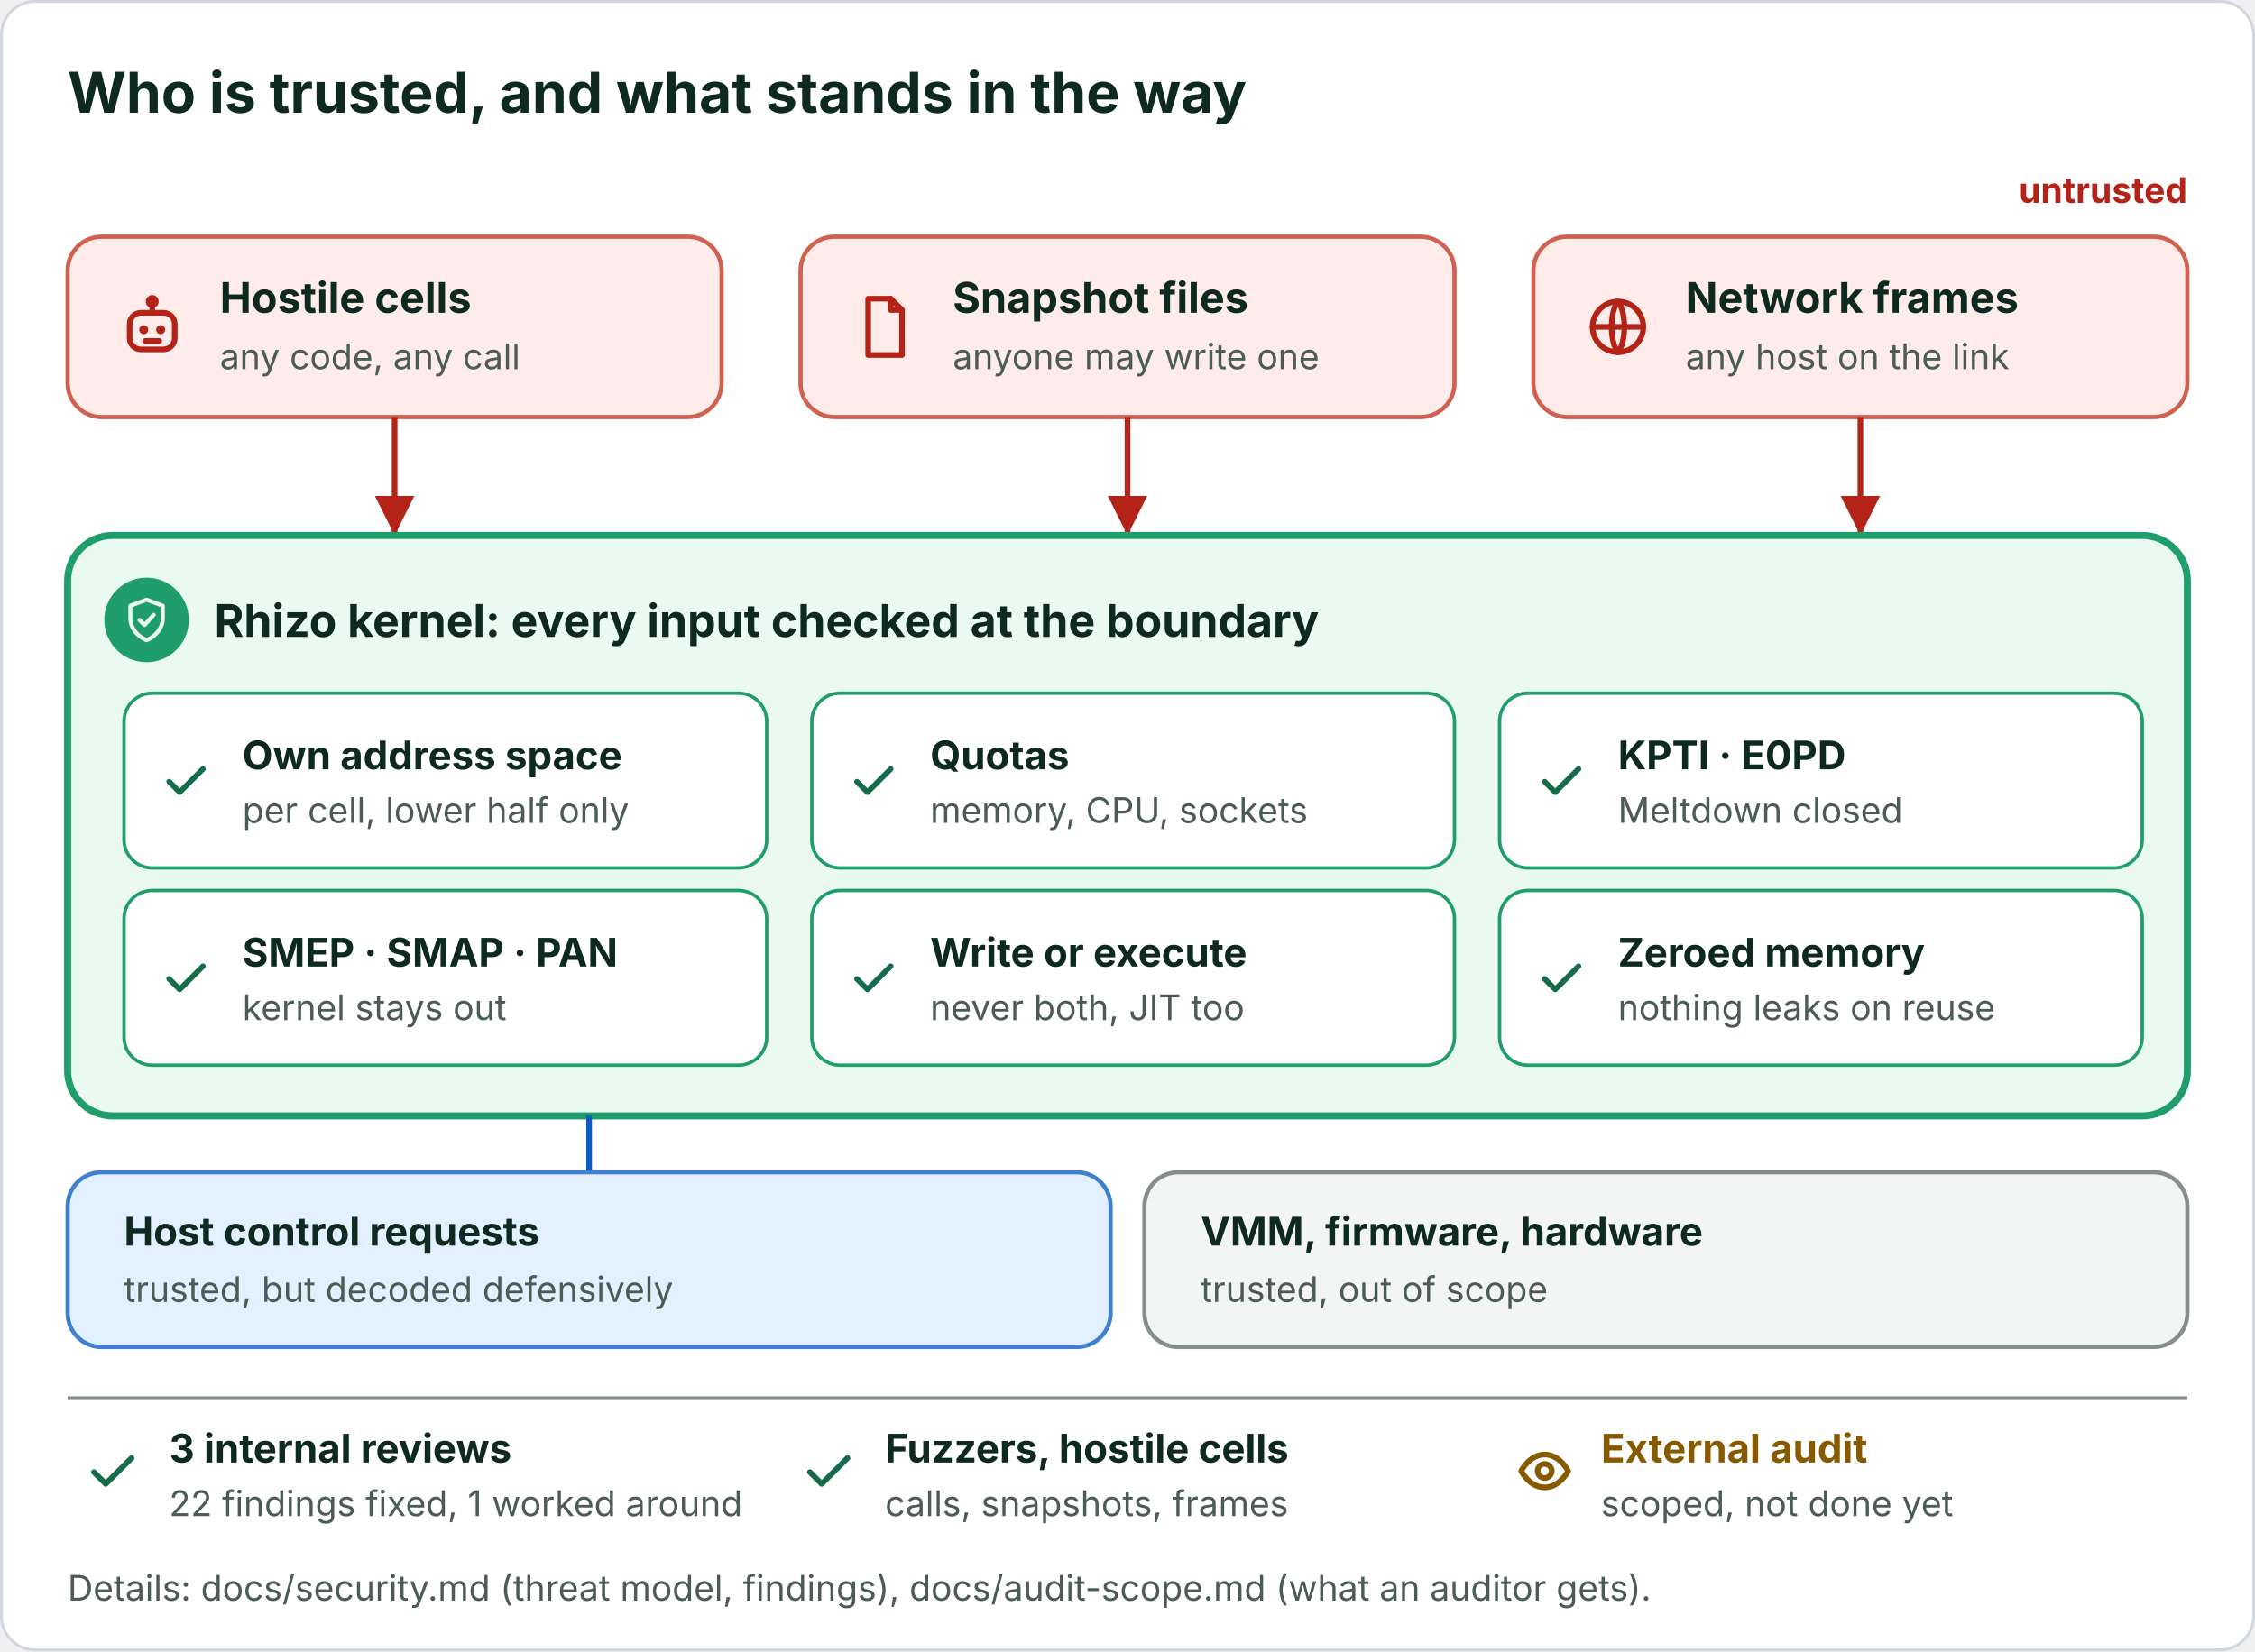
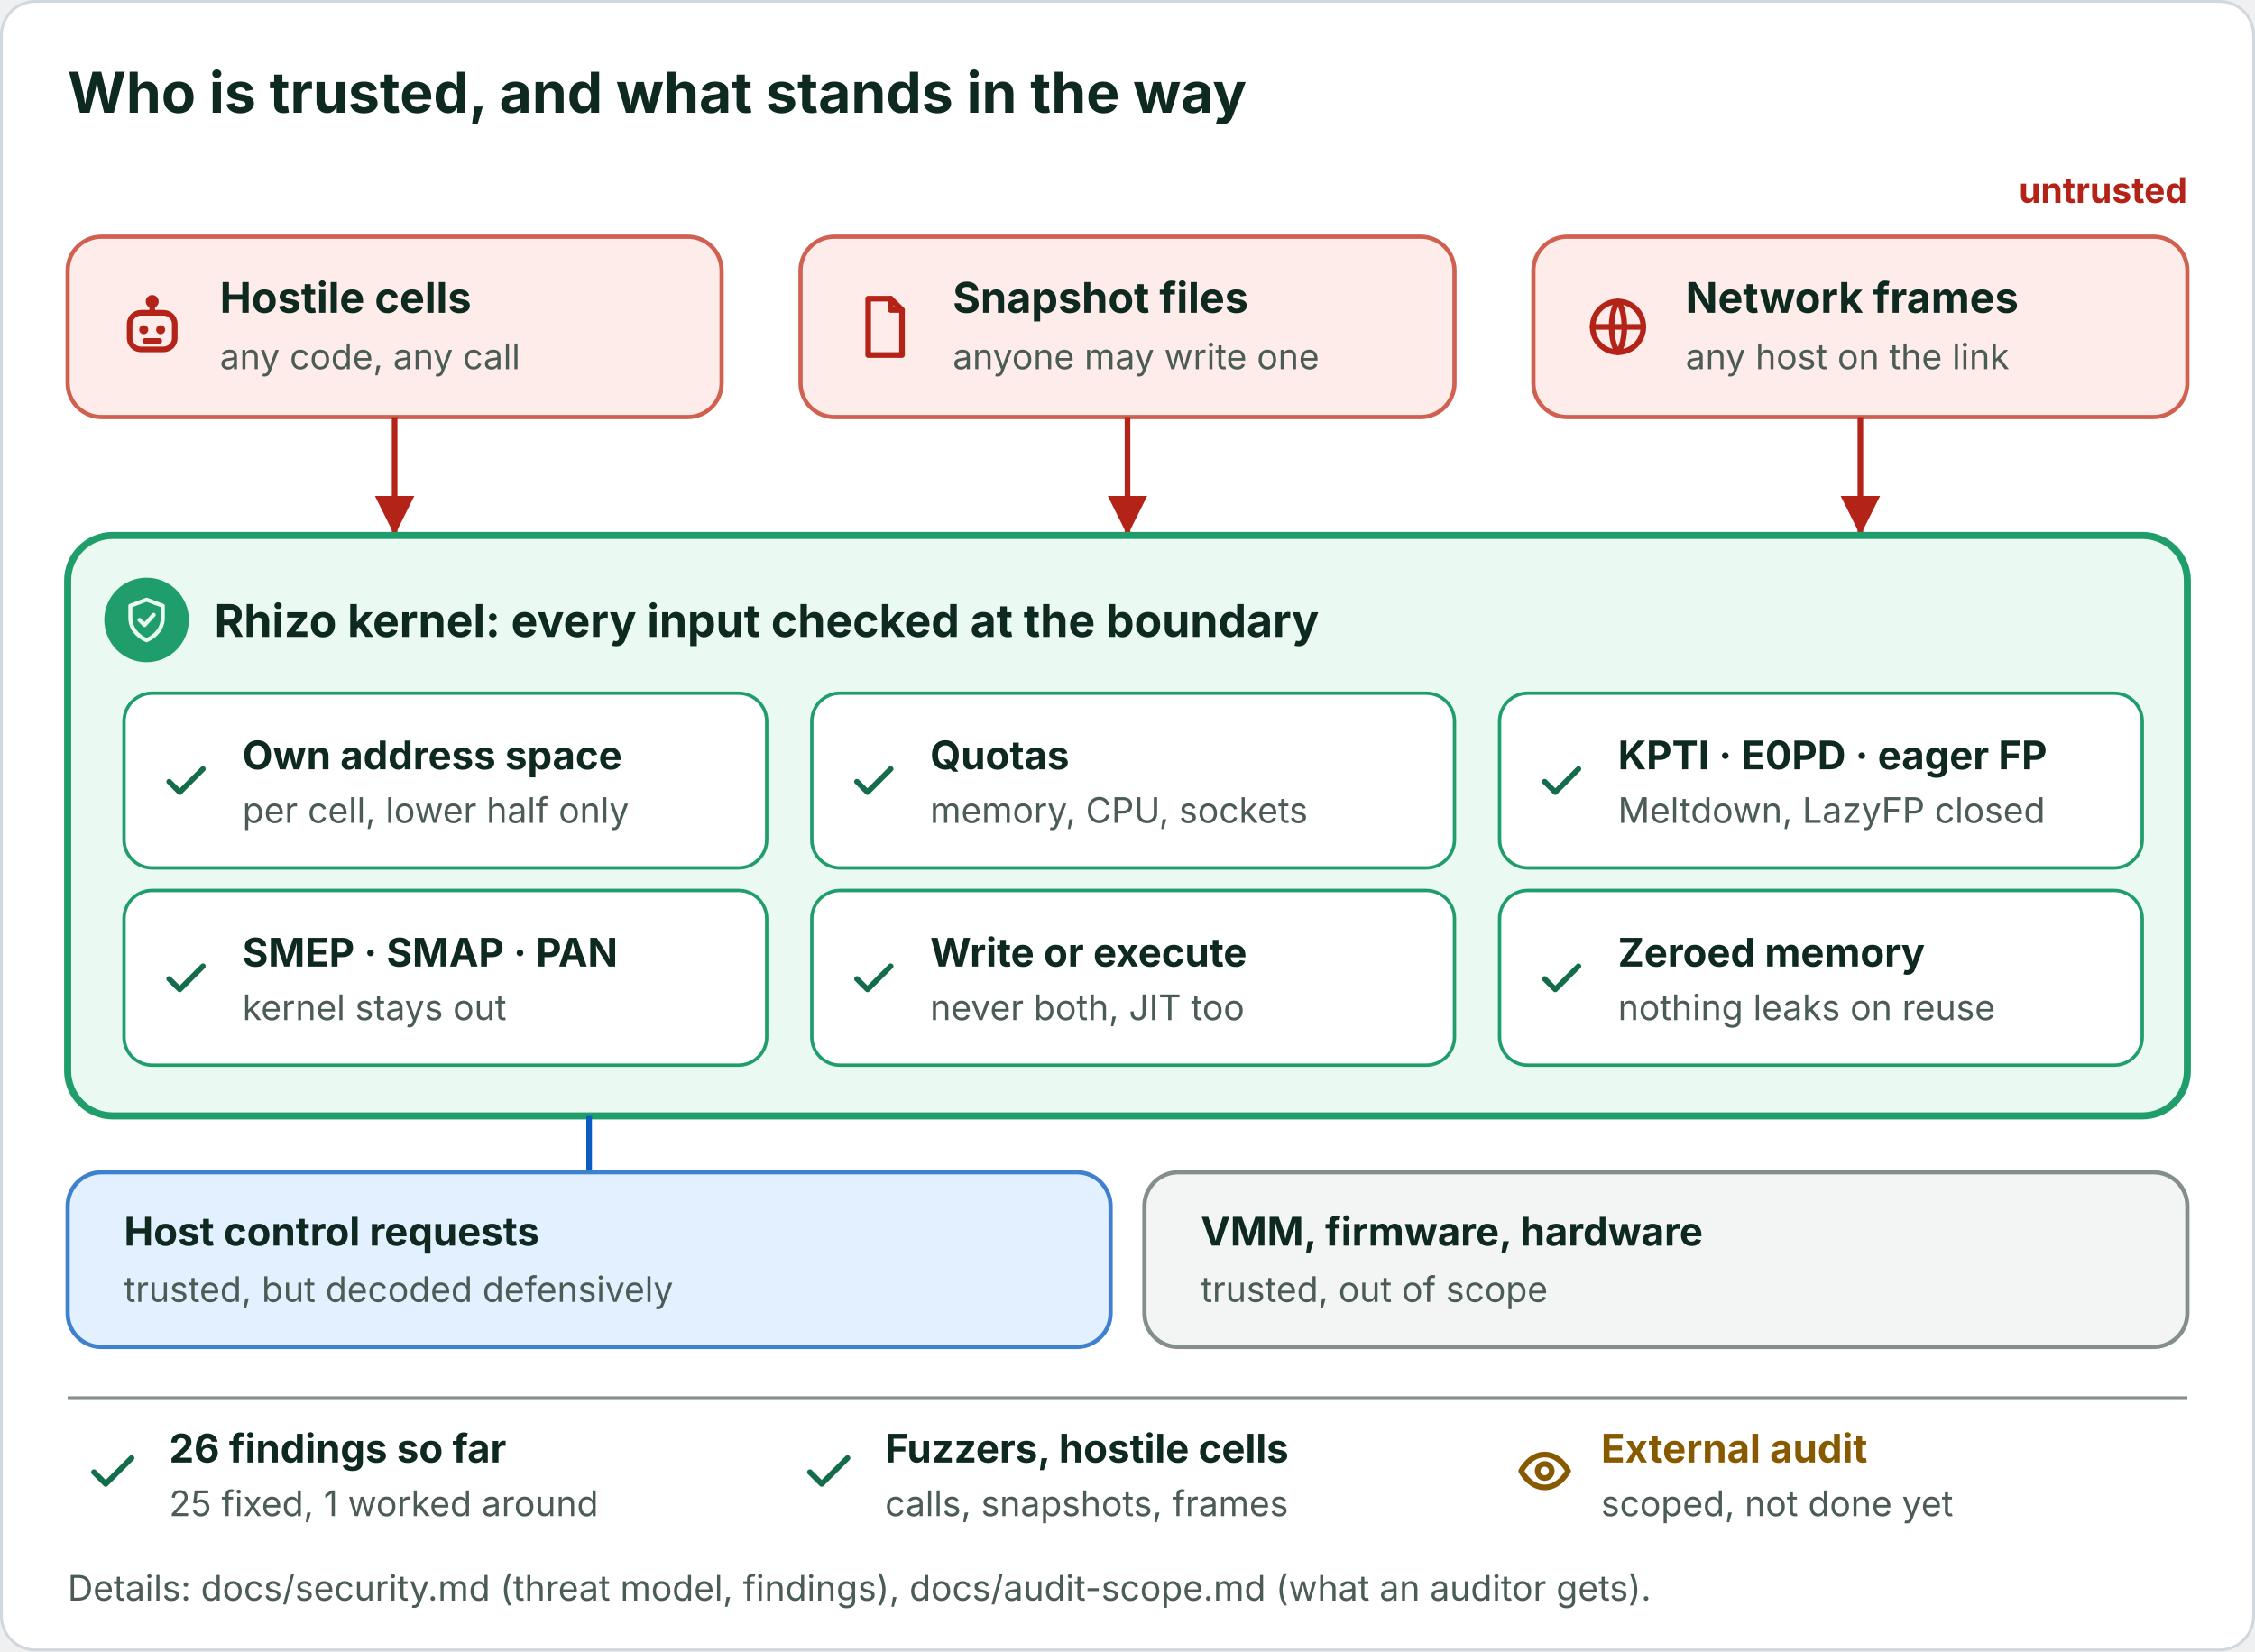
<svg xmlns="http://www.w3.org/2000/svg" viewBox="0 0 800 586" width="800" height="586" role="img" font-family="Inter, -apple-system, Segoe UI, Helvetica, Arial, sans-serif">
  <defs>
    <marker id="a" viewBox="0 0 10 10" refX="10" refY="5" markerWidth="7" markerHeight="7" orient="auto">
      <path d="M0 0L10 5L0 10z" fill="#57706a" />
    </marker>
    <marker id="g" viewBox="0 0 10 10" refX="10" refY="5" markerWidth="7" markerHeight="7" orient="auto">
      <path d="M0 0L10 5L0 10z" fill="#1f9d6b" />
    </marker>
    <marker id="b" viewBox="0 0 10 10" refX="10" refY="5" markerWidth="7" markerHeight="7" orient="auto">
      <path d="M0 0L10 5L0 10z" fill="#0a5cc2" />
    </marker>
    <marker id="o" viewBox="0 0 10 10" refX="10" refY="5" markerWidth="7" markerHeight="7" orient="auto">
      <path d="M0 0L10 5L0 10z" fill="#8a6100" />
    </marker>
    <marker id="r" viewBox="0 0 10 10" refX="10" refY="5" markerWidth="7" markerHeight="7" orient="auto">
      <path d="M0 0L10 5L0 10z" fill="#b42318" />
    </marker>
    <marker id="c" viewBox="0 0 10 10" refX="10" refY="5" markerWidth="7" markerHeight="7" orient="auto">
      <path d="M0 0L10 5L0 10z" fill="#146c4a" />
    </marker>
  </defs>
  <rect class="bg" x="0.5" y="0.5" width="799" height="585" rx="12" fill="#ffffff" stroke="#d0d7de" />
  <text x="24" y="40" font-size="20" fill="#0e2a20" font-weight="700">Who is trusted, and what stands in the way</text>
  <rect x="24" y="84" width="232" height="64" rx="12" fill="#fdecea" stroke="#d0604f" stroke-width="1.5" />
  <g transform="translate(42 104) scale(1)" fill="none" stroke="#b42318" stroke-width="2" stroke-linecap="round" stroke-linejoin="round">
    <rect x="4" y="7" width="16" height="13" rx="4" fill="none" />
    <path d="M12 7V3.5" />
    <circle cx="12" cy="3" r="1.3" />
    <circle cx="9" cy="13" r="1.6" fill="#b42318" stroke="none" />
    <circle cx="15" cy="13" r="1.6" fill="#b42318" stroke="none" />
    <path d="M9.5 17h5" />
  </g>
  <text x="78" y="111" font-size="15" fill="#0e2a20" font-weight="700">Hostile cells</text>
  <text x="78" y="131" font-size="12.5" fill="#4b5c55">any code, any call</text>
  <line x1="140" y1="148" x2="140" y2="190" stroke="#b42318" stroke-width="2" marker-end="url(#r)" />
  <rect x="284" y="84" width="232" height="64" rx="12" fill="#fdecea" stroke="#d0604f" stroke-width="1.5" />
  <g transform="translate(302 104) scale(1)" fill="none" stroke="#b42318" stroke-width="2" stroke-linecap="round" stroke-linejoin="round">
    <path d="M6 2h8l4 4v16H6z" />
    <path d="M14 2v4h4" />
  </g>
  <text x="338" y="111" font-size="15" fill="#0e2a20" font-weight="700">Snapshot files</text>
  <text x="338" y="131" font-size="12.5" fill="#4b5c55">anyone may write one</text>
  <line x1="400" y1="148" x2="400" y2="190" stroke="#b42318" stroke-width="2" marker-end="url(#r)" />
  <rect x="544" y="84" width="232" height="64" rx="12" fill="#fdecea" stroke="#d0604f" stroke-width="1.5" />
  <g transform="translate(562 104) scale(1)" fill="none" stroke="#b42318" stroke-width="2" stroke-linecap="round" stroke-linejoin="round">
    <circle cx="12" cy="12" r="9" />
    <path d="M3 12h18" />
    <path d="M12 3c3 3.5 3 14.5 0 18M12 3c-3 3.5-3 14.5 0 18" />
  </g>
  <text x="598" y="111" font-size="15" fill="#0e2a20" font-weight="700">Network frames</text>
  <text x="598" y="131" font-size="12.5" fill="#4b5c55">any host on the link</text>
  <line x1="660" y1="148" x2="660" y2="190" stroke="#b42318" stroke-width="2" marker-end="url(#r)" />
  <text x="776" y="72" font-size="12.5" fill="#b42318" font-weight="700" text-anchor="end">untrusted</text>
  <rect x="24" y="190" width="752" height="206" rx="16" fill="#eafaf2" stroke="#1f9d6b" stroke-width="2.5" />
  <circle cx="52" cy="220" r="15" fill="#1f9d6b" stroke="none" stroke-width="1.5" />
  <g transform="translate(43.375 211.375) scale(0.71875)" fill="none" stroke="#eafaf2" stroke-width="2" stroke-linecap="round" stroke-linejoin="round">
    <path d="M12 2l8 3v6c0 5-3.4 9-8 11-4.6-2-8-6-8-11V5z" fill="none" />
    <path d="M8.5 12l2.5 2.5 4.5-5" />
  </g>
  <text x="76" y="226" font-size="16" fill="#0e2a20" font-weight="700">Rhizo kernel: every input checked at the boundary</text>
  <rect x="44" y="246" width="228" height="62" rx="10" fill="#ffffff" stroke="#1f9d6b" stroke-width="1.2" />
  <g transform="translate(57 268) scale(0.75)" fill="none" stroke="#146c4a" stroke-width="2.6" stroke-linecap="round" stroke-linejoin="round">
    <path d="M4 12.5l5 5L20 6.5" />
  </g>
  <text x="86" y="273" font-size="14" fill="#0e2a20" font-weight="700">Own address space</text>
  <text x="86" y="292" font-size="12.5" fill="#4b5c55">per cell, lower half only</text>
  <rect x="288" y="246" width="228" height="62" rx="10" fill="#ffffff" stroke="#1f9d6b" stroke-width="1.2" />
  <g transform="translate(301 268) scale(0.75)" fill="none" stroke="#146c4a" stroke-width="2.6" stroke-linecap="round" stroke-linejoin="round">
    <path d="M4 12.5l5 5L20 6.5" />
  </g>
  <text x="330" y="273" font-size="14" fill="#0e2a20" font-weight="700">Quotas</text>
  <text x="330" y="292" font-size="12.5" fill="#4b5c55">memory, CPU, sockets</text>
  <rect x="532" y="246" width="228" height="62" rx="10" fill="#ffffff" stroke="#1f9d6b" stroke-width="1.2" />
  <g transform="translate(545 268) scale(0.75)" fill="none" stroke="#146c4a" stroke-width="2.6" stroke-linecap="round" stroke-linejoin="round">
    <path d="M4 12.5l5 5L20 6.5" />
  </g>
-   <text x="574" y="273" font-size="14" fill="#0e2a20" font-weight="700">KPTI · E0PD</text>
-   <text x="574" y="292" font-size="12.5" fill="#4b5c55">Meltdown closed</text>
+   <text x="574" y="273" font-size="14" fill="#0e2a20" font-weight="700">KPTI · E0PD · eager FP</text>
+   <text x="574" y="292" font-size="12.5" fill="#4b5c55">Meltdown, LazyFP closed</text>
  <rect x="44" y="316" width="228" height="62" rx="10" fill="#ffffff" stroke="#1f9d6b" stroke-width="1.2" />
  <g transform="translate(57 338) scale(0.75)" fill="none" stroke="#146c4a" stroke-width="2.6" stroke-linecap="round" stroke-linejoin="round">
    <path d="M4 12.5l5 5L20 6.5" />
  </g>
  <text x="86" y="343" font-size="14" fill="#0e2a20" font-weight="700">SMEP · SMAP · PAN</text>
  <text x="86" y="362" font-size="12.5" fill="#4b5c55">kernel stays out</text>
  <rect x="288" y="316" width="228" height="62" rx="10" fill="#ffffff" stroke="#1f9d6b" stroke-width="1.2" />
  <g transform="translate(301 338) scale(0.75)" fill="none" stroke="#146c4a" stroke-width="2.6" stroke-linecap="round" stroke-linejoin="round">
    <path d="M4 12.5l5 5L20 6.5" />
  </g>
  <text x="330" y="343" font-size="14" fill="#0e2a20" font-weight="700">Write or execute</text>
  <text x="330" y="362" font-size="12.5" fill="#4b5c55">never both, JIT too</text>
  <rect x="532" y="316" width="228" height="62" rx="10" fill="#ffffff" stroke="#1f9d6b" stroke-width="1.2" />
  <g transform="translate(545 338) scale(0.75)" fill="none" stroke="#146c4a" stroke-width="2.6" stroke-linecap="round" stroke-linejoin="round">
    <path d="M4 12.5l5 5L20 6.5" />
  </g>
  <text x="574" y="343" font-size="14" fill="#0e2a20" font-weight="700">Zeroed memory</text>
  <text x="574" y="362" font-size="12.5" fill="#4b5c55">nothing leaks on reuse</text>
  <line x1="209" y1="396" x2="209" y2="416" stroke="#0a5cc2" stroke-width="2" />
  <rect x="24" y="416" width="370" height="62" rx="12" fill="#e3f0ff" stroke="#3f80cf" stroke-width="1.5" />
  <text x="44" y="442" font-size="14" fill="#0e2a20" font-weight="700">Host control requests</text>
  <text x="44" y="462" font-size="12.5" fill="#4b5c55">trusted, but decoded defensively</text>
  <rect x="406" y="416" width="370" height="62" rx="12" fill="#f3f5f4" stroke="#858f8a" stroke-width="1.5" />
  <text x="426" y="442" font-size="14" fill="#0e2a20" font-weight="700">VMM, firmware, hardware</text>
  <text x="426" y="462" font-size="12.5" fill="#4b5c55">trusted, out of scope</text>
  <line x1="24" y1="496" x2="776" y2="496" stroke="#858f8a" stroke-width="1" />
  <g transform="translate(30 512) scale(0.833333)" fill="none" stroke="#146c4a" stroke-width="2.4" stroke-linecap="round" stroke-linejoin="round">
    <path d="M4 12.5l5 5L20 6.5" />
  </g>
-   <text x="60" y="519" font-size="14" fill="#0e2a20" font-weight="700">3 internal reviews</text>
-   <text x="60" y="538" font-size="12.5" fill="#4b5c55">22 findings fixed, 1 worked around</text>
+   <text x="60" y="519" font-size="14" fill="#0e2a20" font-weight="700">26 findings so far</text>
+   <text x="60" y="538" font-size="12.5" fill="#4b5c55">25 fixed, 1 worked around</text>
  <g transform="translate(284 512) scale(0.833333)" fill="none" stroke="#146c4a" stroke-width="2.4" stroke-linecap="round" stroke-linejoin="round">
    <path d="M4 12.5l5 5L20 6.5" />
  </g>
  <text x="314" y="519" font-size="14" fill="#0e2a20" font-weight="700">Fuzzers, hostile cells</text>
  <text x="314" y="538" font-size="12.5" fill="#4b5c55">calls, snapshots, frames</text>
  <g transform="translate(538 512) scale(0.833333)" fill="none" stroke="#875a00" stroke-width="2.4" stroke-linecap="round" stroke-linejoin="round">
    <path d="M2 12s3.5-7 10-7 10 7 10 7-3.5 7-10 7S2 12 2 12z" />
    <circle cx="12" cy="12" r="3" />
  </g>
  <text x="568" y="519" font-size="14" fill="#875a00" font-weight="700">External audit</text>
  <text x="568" y="538" font-size="12.5" fill="#4b5c55">scoped, not done yet</text>
  <text x="24" y="568" font-size="12.5" fill="#4b5c55">Details: docs/security.md (threat model, findings), docs/audit-scope.md (what an auditor gets).</text>
</svg>
